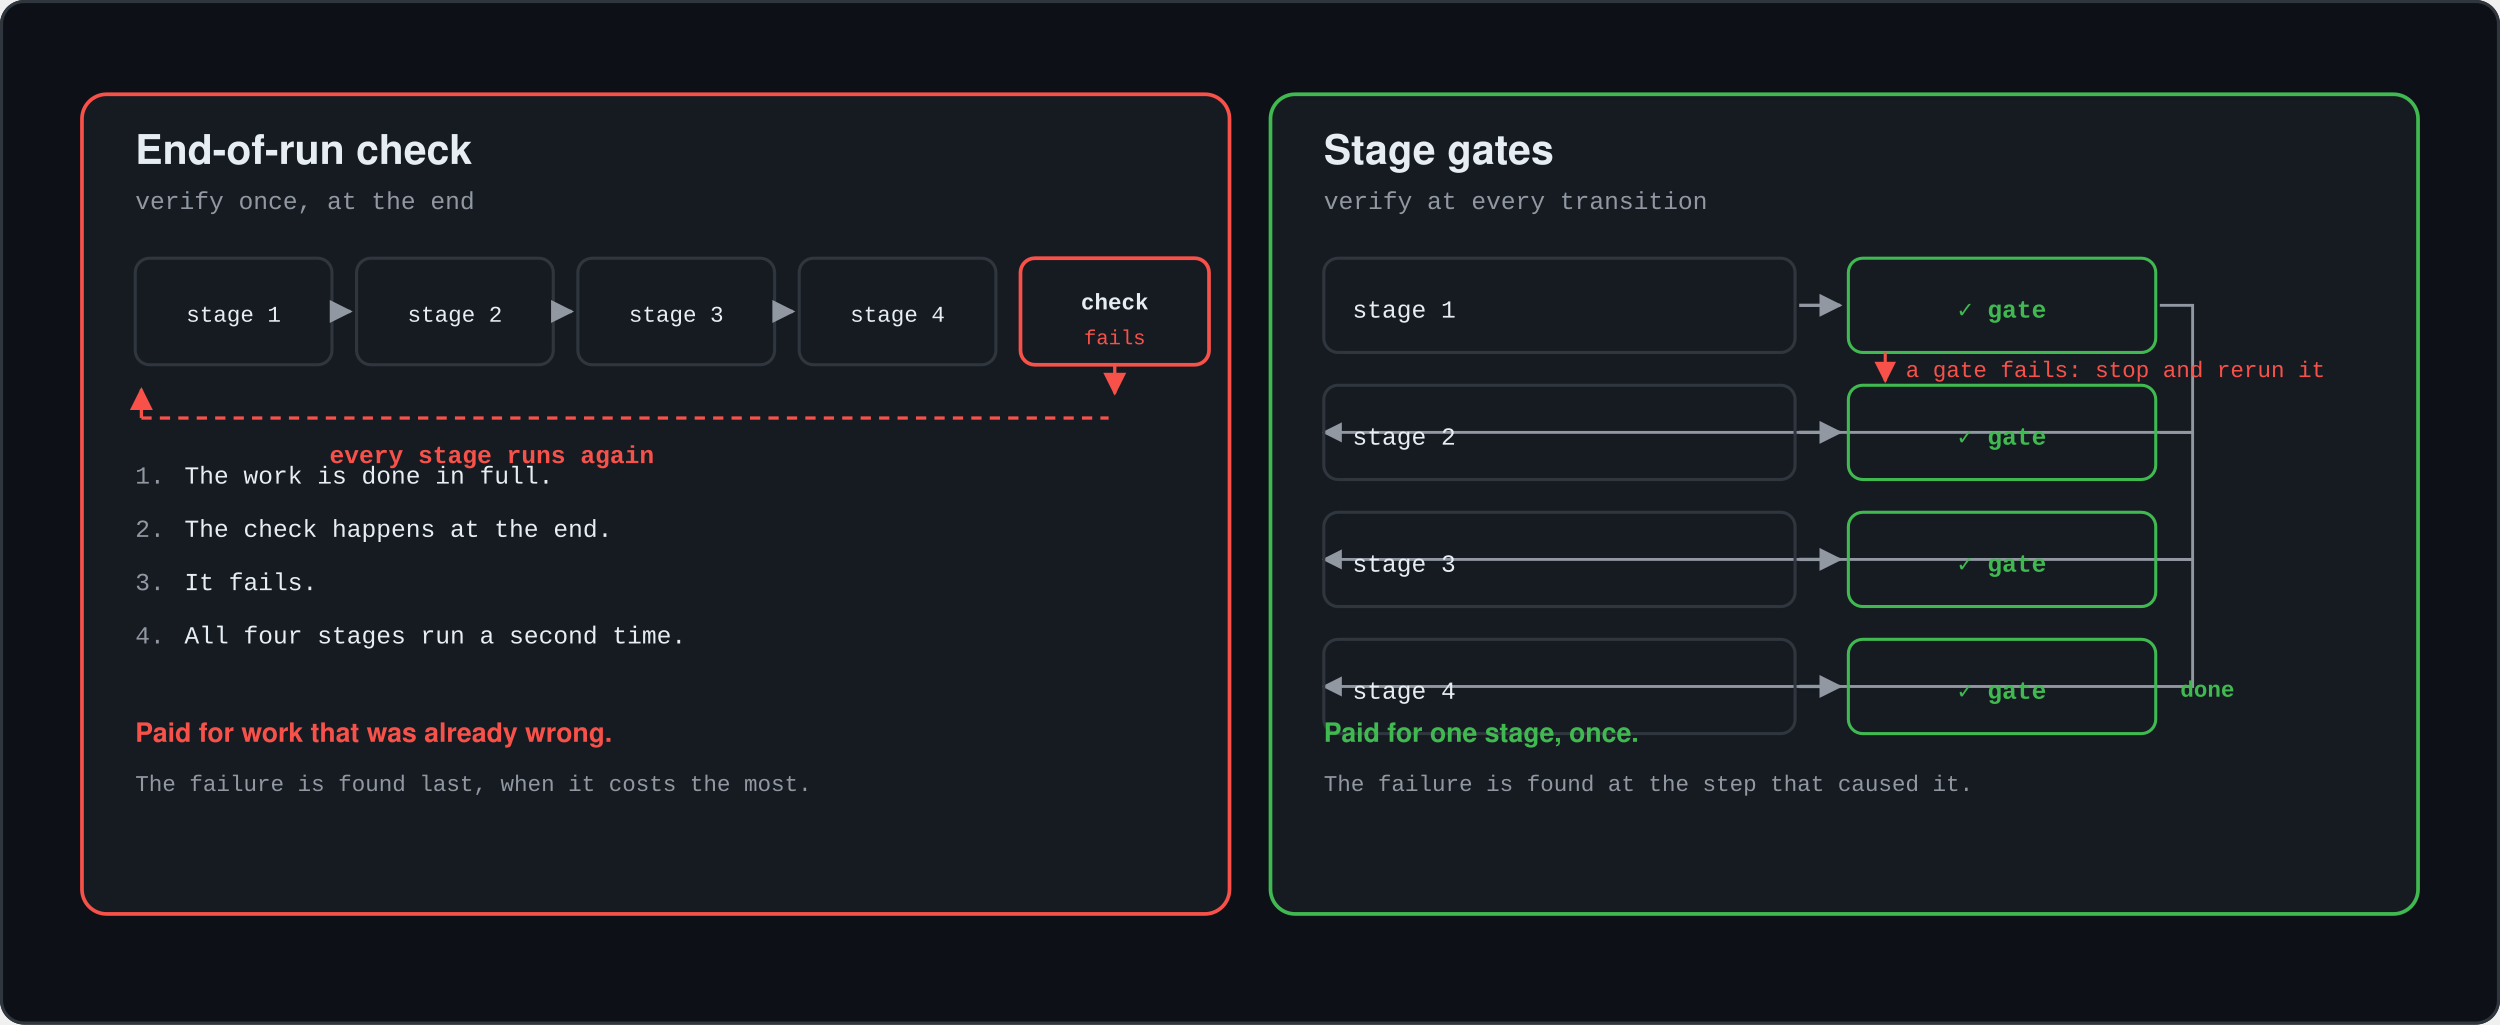
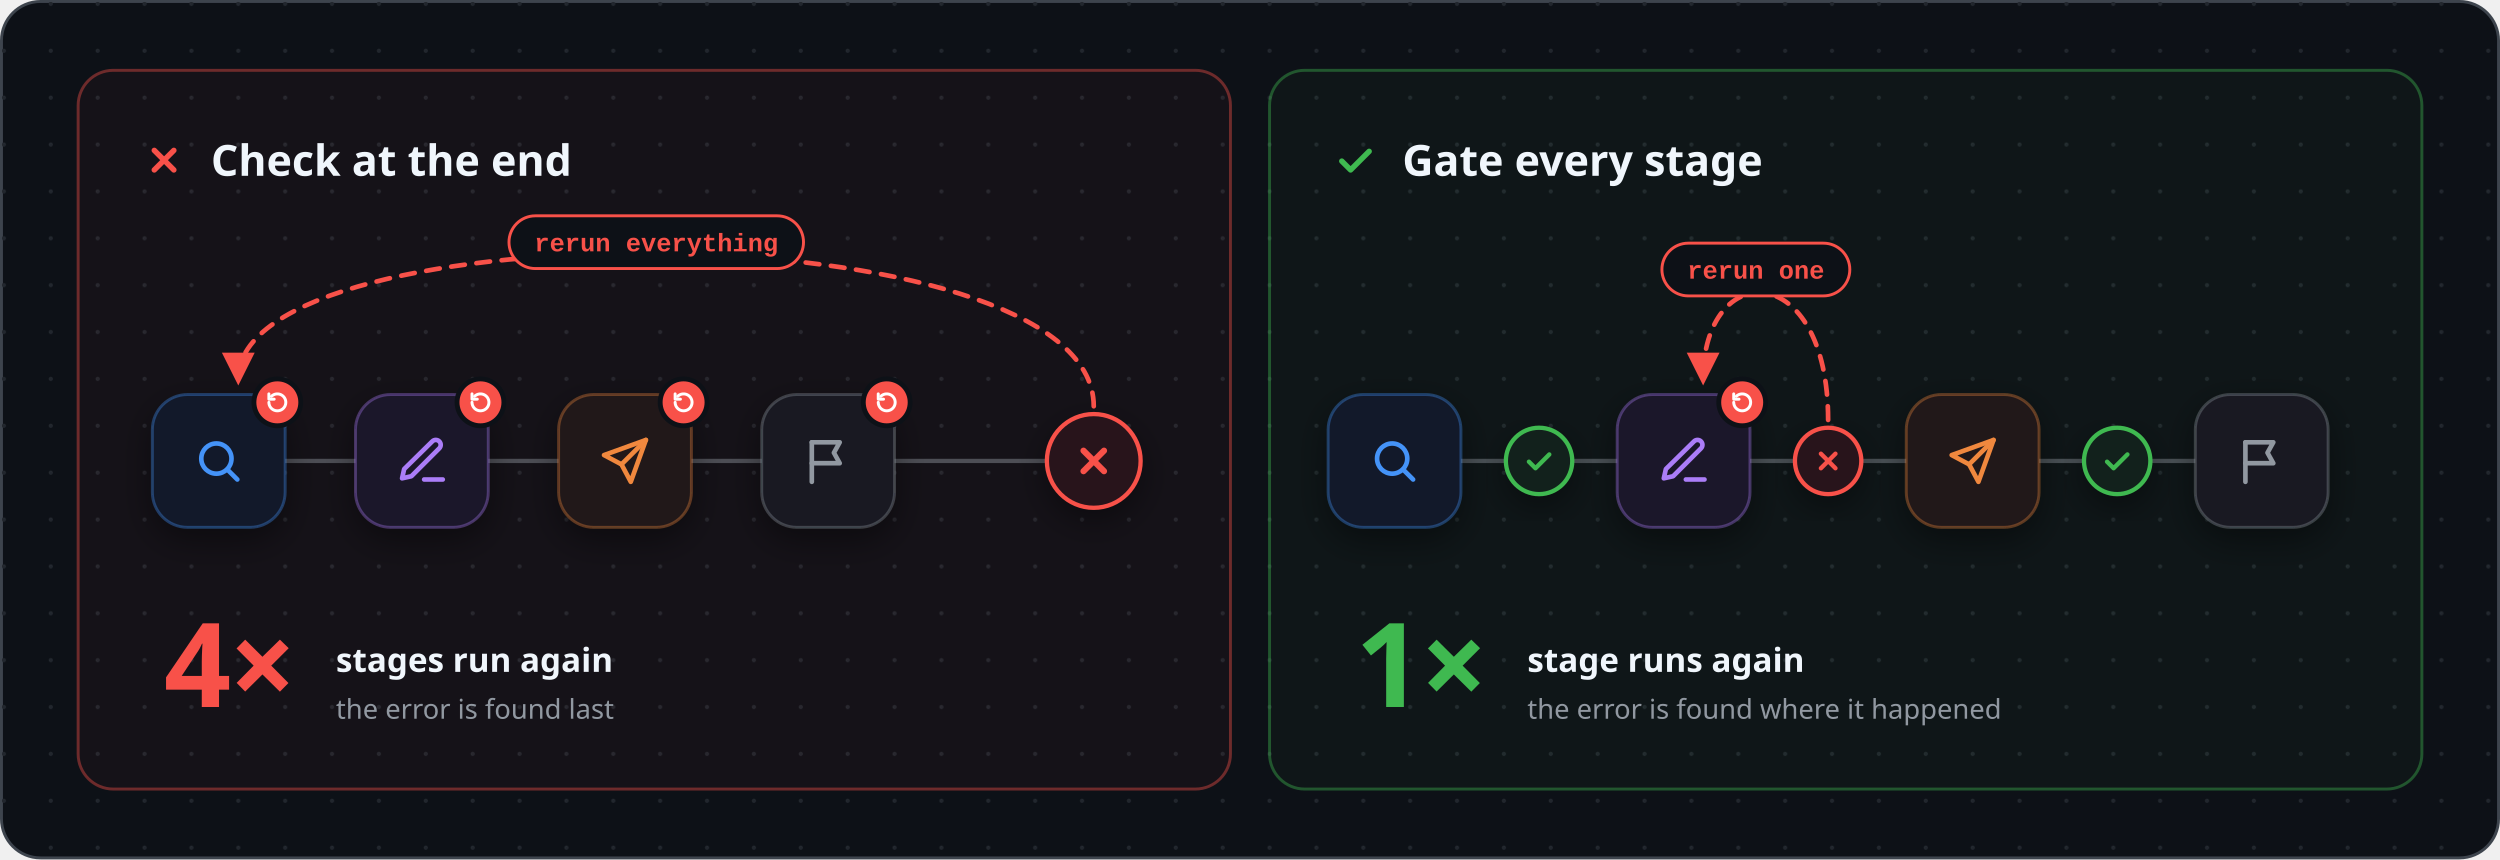
- <svg xmlns="http://www.w3.org/2000/svg" width="1220" height="500" viewBox="0 0 1220 500" role="img" aria-labelledby="t" aria-describedby="d">
+ <svg xmlns="http://www.w3.org/2000/svg" width="1280" height="440" viewBox="0 0 1280 440" role="img" aria-labelledby="t" aria-describedby="d">
  <defs>
-     <marker id="a" viewBox="0 0 10 10" refX="9" refY="5" markerWidth="7" markerHeight="7" orient="auto">
-       <path d="M0 0 L10 5 L0 10 z" fill="#9198a1" />
+     <pattern id="dots" width="24" height="24" patternUnits="userSpaceOnUse">
+       <circle cx="2" cy="2" r="1.1" fill="#21262d" />
+     </pattern>
+     <filter id="sh" x="-30%" y="-30%" width="160%" height="170%">
+       <feDropShadow dx="0" dy="6" stdDeviation="9" flood-color="#000" flood-opacity="0.45" />
+     </filter>
+     <marker id="am" viewBox="0 0 10 10" refX="8" refY="5" markerWidth="7" markerHeight="7" orient="auto">
+       <path d="M0 0L10 5L0 10z" fill="#9198a1" />
    </marker>
-     <marker id="af" viewBox="0 0 10 10" refX="9" refY="5" markerWidth="7" markerHeight="7" orient="auto">
-       <path d="M0 0 L10 5 L0 10 z" fill="#f85149" />
+     <marker id="ag" viewBox="0 0 10 10" refX="8" refY="5" markerWidth="7" markerHeight="7" orient="auto">
+       <path d="M0 0L10 5L0 10z" fill="#3fb950" />
+     </marker>
+     <marker id="ar" viewBox="0 0 10 10" refX="8" refY="5" markerWidth="7" markerHeight="7" orient="auto">
+       <path d="M0 0L10 5L0 10z" fill="#f85149" />
    </marker>
  </defs>
-   <rect width="1220" height="500" rx="12" fill="#0d1117" />
-   <rect x="0.75" y="0.75" width="1218.5" height="498.5" rx="11" fill="none" stroke="#30363d" stroke-width="1.5" />
-   <rect x="40" y="46" width="560" height="400" rx="12" fill="#161b22" stroke="#f85149" stroke-width="1.8" />
-   <text x="66" y="80" font-size="20" font-family="-apple-system, BlinkMacSystemFont, 'Segoe UI', Helvetica, Arial, sans-serif" fill="#e6edf3" font-weight="700">End-of-run check</text>
-   <text x="66" y="102" font-size="12" font-family="ui-monospace, SFMono-Regular, 'SF Mono', Menlo, Consolas, 'Liberation Mono', monospace" fill="#9198a1" font-weight="400">verify once, at the end</text>
-   <rect x="620" y="46" width="560" height="400" rx="12" fill="#161b22" stroke="#3fb950" stroke-width="1.8" />
-   <text x="646" y="80" font-size="20" font-family="-apple-system, BlinkMacSystemFont, 'Segoe UI', Helvetica, Arial, sans-serif" fill="#e6edf3" font-weight="700">Stage gates</text>
-   <text x="646" y="102" font-size="12" font-family="ui-monospace, SFMono-Regular, 'SF Mono', Menlo, Consolas, 'Liberation Mono', monospace" fill="#9198a1" font-weight="400">verify at every transition</text>
-   <rect x="66" y="126" width="96" height="52" rx="7" fill="none" stroke="#30363d" stroke-width="1.5" />
-   <text x="114.0" y="157" font-size="11" font-family="ui-monospace, SFMono-Regular, 'SF Mono', Menlo, Consolas, 'Liberation Mono', monospace" fill="#e6edf3" font-weight="400" text-anchor="middle">stage 1</text>
-   <path d="M164 152.0 L171 152.0" stroke="#9198a1" stroke-width="1.6" marker-end="url(#a)" />
-   <rect x="174" y="126" width="96" height="52" rx="7" fill="none" stroke="#30363d" stroke-width="1.5" />
-   <text x="222.0" y="157" font-size="11" font-family="ui-monospace, SFMono-Regular, 'SF Mono', Menlo, Consolas, 'Liberation Mono', monospace" fill="#e6edf3" font-weight="400" text-anchor="middle">stage 2</text>
-   <path d="M272 152.0 L279 152.0" stroke="#9198a1" stroke-width="1.6" marker-end="url(#a)" />
-   <rect x="282" y="126" width="96" height="52" rx="7" fill="none" stroke="#30363d" stroke-width="1.5" />
-   <text x="330.0" y="157" font-size="11" font-family="ui-monospace, SFMono-Regular, 'SF Mono', Menlo, Consolas, 'Liberation Mono', monospace" fill="#e6edf3" font-weight="400" text-anchor="middle">stage 3</text>
-   <path d="M380 152.0 L387 152.0" stroke="#9198a1" stroke-width="1.6" marker-end="url(#a)" />
-   <rect x="390" y="126" width="96" height="52" rx="7" fill="none" stroke="#30363d" stroke-width="1.5" />
-   <text x="438.0" y="157" font-size="11" font-family="ui-monospace, SFMono-Regular, 'SF Mono', Menlo, Consolas, 'Liberation Mono', monospace" fill="#e6edf3" font-weight="400" text-anchor="middle">stage 4</text>
-   <rect x="498" y="126" width="92" height="52" rx="7" fill="none" stroke="#f85149" stroke-width="1.8" />
-   <text x="544" y="151" font-size="11" font-family="ui-monospace, SFMono-Regular, 'SF Mono', Menlo, Consolas, 'Liberation Mono', monospace" fill="#e6edf3" font-weight="700" text-anchor="middle">check</text>
-   <text x="544" y="168" font-size="10" font-family="ui-monospace, SFMono-Regular, 'SF Mono', Menlo, Consolas, 'Liberation Mono', monospace" fill="#f85149" font-weight="400" text-anchor="middle">fails</text>
-   <path d="M544 178 v14" stroke="#f85149" stroke-width="1.6" marker-end="url(#af)" />
-   <path d="M69 204 h472" stroke="#f85149" stroke-width="1.6" stroke-dasharray="5 4" fill="none" />
-   <path d="M69 204 v-14" stroke="#f85149" stroke-width="1.6" marker-end="url(#af)" />
-   <text x="240" y="226" font-size="12" font-family="ui-monospace, SFMono-Regular, 'SF Mono', Menlo, Consolas, 'Liberation Mono', monospace" fill="#f85149" font-weight="700" text-anchor="middle">every stage runs again</text>
-   <text x="66" y="236" font-size="12" font-family="ui-monospace, SFMono-Regular, 'SF Mono', Menlo, Consolas, 'Liberation Mono', monospace" fill="#9198a1" font-weight="400">1.</text>
-   <text x="90" y="236" font-size="12" font-family="ui-monospace, SFMono-Regular, 'SF Mono', Menlo, Consolas, 'Liberation Mono', monospace" fill="#e6edf3" font-weight="400">The work is done in full.</text>
-   <text x="66" y="262" font-size="12" font-family="ui-monospace, SFMono-Regular, 'SF Mono', Menlo, Consolas, 'Liberation Mono', monospace" fill="#9198a1" font-weight="400">2.</text>
-   <text x="90" y="262" font-size="12" font-family="ui-monospace, SFMono-Regular, 'SF Mono', Menlo, Consolas, 'Liberation Mono', monospace" fill="#e6edf3" font-weight="400">The check happens at the end.</text>
-   <text x="66" y="288" font-size="12" font-family="ui-monospace, SFMono-Regular, 'SF Mono', Menlo, Consolas, 'Liberation Mono', monospace" fill="#9198a1" font-weight="400">3.</text>
-   <text x="90" y="288" font-size="12" font-family="ui-monospace, SFMono-Regular, 'SF Mono', Menlo, Consolas, 'Liberation Mono', monospace" fill="#e6edf3" font-weight="400">It fails.</text>
-   <text x="66" y="314" font-size="12" font-family="ui-monospace, SFMono-Regular, 'SF Mono', Menlo, Consolas, 'Liberation Mono', monospace" fill="#9198a1" font-weight="400">4.</text>
-   <text x="90" y="314" font-size="12" font-family="ui-monospace, SFMono-Regular, 'SF Mono', Menlo, Consolas, 'Liberation Mono', monospace" fill="#e6edf3" font-weight="400">All four stages run a second time.</text>
-   <text x="66" y="362" font-size="13" font-family="-apple-system, BlinkMacSystemFont, 'Segoe UI', Helvetica, Arial, sans-serif" fill="#f85149" font-weight="700">Paid for work that was already wrong.</text>
-   <text x="66" y="386" font-size="11" font-family="ui-monospace, SFMono-Regular, 'SF Mono', Menlo, Consolas, 'Liberation Mono', monospace" fill="#9198a1" font-weight="400">The failure is found last, when it costs the most.</text>
-   <rect x="646" y="126" width="230" height="46" rx="7" fill="none" stroke="#30363d" stroke-width="1.5" />
-   <text x="660" y="155" font-size="12" font-family="ui-monospace, SFMono-Regular, 'SF Mono', Menlo, Consolas, 'Liberation Mono', monospace" fill="#e6edf3" font-weight="400">stage 1</text>
-   <path d="M878 149 L898 149" stroke="#9198a1" stroke-width="1.6" marker-end="url(#a)" />
-   <rect x="902" y="126" width="150" height="46" rx="7" fill="none" stroke="#3fb950" stroke-width="1.5" />
-   <text x="977" y="155" font-size="12" font-family="ui-monospace, SFMono-Regular, 'SF Mono', Menlo, Consolas, 'Liberation Mono', monospace" fill="#3fb950" font-weight="700" text-anchor="middle">✓ gate</text>
-   <path d="M1054 149 h16 v62 h-424" stroke="#9198a1" stroke-width="1.4" fill="none" marker-end="url(#a)" />
-   <rect x="646" y="188" width="230" height="46" rx="7" fill="none" stroke="#30363d" stroke-width="1.5" />
-   <text x="660" y="217" font-size="12" font-family="ui-monospace, SFMono-Regular, 'SF Mono', Menlo, Consolas, 'Liberation Mono', monospace" fill="#e6edf3" font-weight="400">stage 2</text>
-   <path d="M878 211 L898 211" stroke="#9198a1" stroke-width="1.6" marker-end="url(#a)" />
-   <rect x="902" y="188" width="150" height="46" rx="7" fill="none" stroke="#3fb950" stroke-width="1.5" />
-   <text x="977" y="217" font-size="12" font-family="ui-monospace, SFMono-Regular, 'SF Mono', Menlo, Consolas, 'Liberation Mono', monospace" fill="#3fb950" font-weight="700" text-anchor="middle">✓ gate</text>
-   <path d="M1054 211 h16 v62 h-424" stroke="#9198a1" stroke-width="1.4" fill="none" marker-end="url(#a)" />
-   <rect x="646" y="250" width="230" height="46" rx="7" fill="none" stroke="#30363d" stroke-width="1.5" />
-   <text x="660" y="279" font-size="12" font-family="ui-monospace, SFMono-Regular, 'SF Mono', Menlo, Consolas, 'Liberation Mono', monospace" fill="#e6edf3" font-weight="400">stage 3</text>
-   <path d="M878 273 L898 273" stroke="#9198a1" stroke-width="1.6" marker-end="url(#a)" />
-   <rect x="902" y="250" width="150" height="46" rx="7" fill="none" stroke="#3fb950" stroke-width="1.5" />
-   <text x="977" y="279" font-size="12" font-family="ui-monospace, SFMono-Regular, 'SF Mono', Menlo, Consolas, 'Liberation Mono', monospace" fill="#3fb950" font-weight="700" text-anchor="middle">✓ gate</text>
-   <path d="M1054 273 h16 v62 h-424" stroke="#9198a1" stroke-width="1.4" fill="none" marker-end="url(#a)" />
-   <rect x="646" y="312" width="230" height="46" rx="7" fill="none" stroke="#30363d" stroke-width="1.5" />
-   <text x="660" y="341" font-size="12" font-family="ui-monospace, SFMono-Regular, 'SF Mono', Menlo, Consolas, 'Liberation Mono', monospace" fill="#e6edf3" font-weight="400">stage 4</text>
-   <path d="M878 335 L898 335" stroke="#9198a1" stroke-width="1.6" marker-end="url(#a)" />
-   <rect x="902" y="312" width="150" height="46" rx="7" fill="none" stroke="#3fb950" stroke-width="1.5" />
-   <text x="977" y="341" font-size="12" font-family="ui-monospace, SFMono-Regular, 'SF Mono', Menlo, Consolas, 'Liberation Mono', monospace" fill="#3fb950" font-weight="700" text-anchor="middle">✓ gate</text>
-   <text x="1064" y="340" font-size="11" font-family="ui-monospace, SFMono-Regular, 'SF Mono', Menlo, Consolas, 'Liberation Mono', monospace" fill="#3fb950" font-weight="700">done</text>
-   <path d="M920 172 v14" stroke="#f85149" stroke-width="1.5" marker-end="url(#af)" />
-   <text x="930" y="184" font-size="11" font-family="ui-monospace, SFMono-Regular, 'SF Mono', Menlo, Consolas, 'Liberation Mono', monospace" fill="#f85149" font-weight="400">a gate fails: stop and rerun it</text>
-   <text x="646" y="362" font-size="13" font-family="-apple-system, BlinkMacSystemFont, 'Segoe UI', Helvetica, Arial, sans-serif" fill="#3fb950" font-weight="700">Paid for one stage, once.</text>
-   <text x="646" y="386" font-size="11" font-family="ui-monospace, SFMono-Regular, 'SF Mono', Menlo, Consolas, 'Liberation Mono', monospace" fill="#9198a1" font-weight="400">The failure is found at the step that caused it.</text>
+   <rect x="0.75" y="0.75" width="1278.5" height="438.5" rx="20" fill="#0d1117" stroke="#3d444d" stroke-width="1.5" />
+   <rect x="1" y="1" width="1278" height="438" rx="20" fill="url(#dots)" />
+   <rect x="40" y="36" width="590" height="368" rx="18" fill="#f85149" fill-opacity="0.035" stroke="#f85149" stroke-opacity="0.4" stroke-width="1.5" />
+   <g transform="translate(72.0,70.0) scale(1)" fill="none" stroke="#f85149" stroke-width="2.8" stroke-linecap="round" stroke-linejoin="round">
+     <path d="M7 7l10 10M17 7L7 17" />
+   </g>
+   <text x="108" y="90" font-size="22" font-family="-apple-system, BlinkMacSystemFont, 'Segoe UI', 'Noto Sans', Helvetica, Arial, sans-serif" fill="#f0f6fc" font-weight="800" xml:space="preserve" style="white-space:pre">Check at the end</text>
+   <path d="M112 236H560" stroke="#9198a1" stroke-opacity="0.45" stroke-width="2.2" stroke-linecap="round" />
+   <rect x="78.0" y="202.0" width="68" height="68" rx="18" fill="#0d1117" filter="url(#sh)" />
+   <rect x="78.0" y="202.0" width="68" height="68" rx="18" fill="#4493f8" fill-opacity="0.09" stroke="#4493f8" stroke-opacity="0.35" stroke-width="1.5" />
+   <g transform="translate(97.7,221.7) scale(1.19)" fill="none" stroke="#4493f8" stroke-width="2.0" stroke-linecap="round" stroke-linejoin="round">
+     <circle cx="11" cy="11" r="6.5" />
+     <path d="M20 20l-4.3-4.3" />
+   </g>
+   <circle cx="142.0" cy="206.0" r="12" fill="#f85149" stroke="#0d1117" stroke-width="2.5" />
+   <g transform="translate(135.5,199.5) scale(0.5417)" fill="none" stroke="#ffffff" stroke-width="2.8" stroke-linecap="round" stroke-linejoin="round">
+     <path d="M4 12a8 8 0 1 0 2.4-5.7" />
+     <path d="M4 4v5h5" />
+   </g>
+   <rect x="182.0" y="202.0" width="68" height="68" rx="18" fill="#0d1117" filter="url(#sh)" />
+   <rect x="182.0" y="202.0" width="68" height="68" rx="18" fill="#ab7df8" fill-opacity="0.09" stroke="#ab7df8" stroke-opacity="0.35" stroke-width="1.5" />
+   <g transform="translate(201.7,221.7) scale(1.19)" fill="none" stroke="#ab7df8" stroke-width="2.0" stroke-linecap="round" stroke-linejoin="round">
+     <path d="M13 20h8" />
+     <path d="M16.5 3.6a2.1 2.1 0 0 1 3 3L7.5 18.6 3.5 19.5l.9-4z" />
+   </g>
+   <circle cx="246.0" cy="206.0" r="12" fill="#f85149" stroke="#0d1117" stroke-width="2.5" />
+   <g transform="translate(239.5,199.5) scale(0.5417)" fill="none" stroke="#ffffff" stroke-width="2.8" stroke-linecap="round" stroke-linejoin="round">
+     <path d="M4 12a8 8 0 1 0 2.4-5.7" />
+     <path d="M4 4v5h5" />
+   </g>
+   <rect x="286.0" y="202.0" width="68" height="68" rx="18" fill="#0d1117" filter="url(#sh)" />
+   <rect x="286.0" y="202.0" width="68" height="68" rx="18" fill="#f0883e" fill-opacity="0.09" stroke="#f0883e" stroke-opacity="0.35" stroke-width="1.5" />
+   <g transform="translate(305.7,221.7) scale(1.19)" fill="none" stroke="#f0883e" stroke-width="2.0" stroke-linecap="round" stroke-linejoin="round">
+     <path d="M21 3L10.5 13.5" />
+     <path d="M21 3l-6.5 18-4-7.5L3 9.5z" />
+   </g>
+   <circle cx="350.0" cy="206.0" r="12" fill="#f85149" stroke="#0d1117" stroke-width="2.5" />
+   <g transform="translate(343.5,199.5) scale(0.5417)" fill="none" stroke="#ffffff" stroke-width="2.8" stroke-linecap="round" stroke-linejoin="round">
+     <path d="M4 12a8 8 0 1 0 2.4-5.7" />
+     <path d="M4 4v5h5" />
+   </g>
+   <rect x="390.0" y="202.0" width="68" height="68" rx="18" fill="#0d1117" filter="url(#sh)" />
+   <rect x="390.0" y="202.0" width="68" height="68" rx="18" fill="#9198a1" fill-opacity="0.09" stroke="#9198a1" stroke-opacity="0.35" stroke-width="1.5" />
+   <g transform="translate(409.7,221.7) scale(1.19)" fill="none" stroke="#9198a1" stroke-width="2.0" stroke-linecap="round" stroke-linejoin="round">
+     <path d="M5 21V4" />
+     <path d="M5 4h12l-2.5 4.5L17 13H5" />
+   </g>
+   <circle cx="454.0" cy="206.0" r="12" fill="#f85149" stroke="#0d1117" stroke-width="2.5" />
+   <g transform="translate(447.5,199.5) scale(0.5417)" fill="none" stroke="#ffffff" stroke-width="2.8" stroke-linecap="round" stroke-linejoin="round">
+     <path d="M4 12a8 8 0 1 0 2.4-5.7" />
+     <path d="M4 4v5h5" />
+   </g>
+   <circle cx="560" cy="236" r="24" fill="#0d1117" filter="url(#sh)" />
+   <circle cx="560" cy="236" r="24" fill="#f85149" fill-opacity="0.12" stroke="#f85149" stroke-width="2.2" />
+   <g transform="translate(547.4,223.4) scale(1.05)" fill="none" stroke="#f85149" stroke-width="3.0" stroke-linecap="round" stroke-linejoin="round">
+     <path d="M7 7l10 10M17 7L7 17" />
+   </g>
+   <path d="M560 208 C560 106.0, 122 106.0, 122 194.0" fill="none" stroke="#f85149" stroke-width="2.4" stroke-dasharray="7 6" stroke-linecap="round" marker-end="url(#ar)" />
+   <rect x="260.6" y="110.5" width="150.8" height="27" rx="13.5" fill="#0d1117" stroke="#f85149" stroke-width="1.5" />
+   <text x="336" y="128.68" font-size="13" font-family="ui-monospace, SFMono-Regular, 'SF Mono', Menlo, Consolas, 'Liberation Mono', monospace" fill="#f85149" font-weight="700" text-anchor="middle" xml:space="preserve" style="white-space:pre">rerun everything</text>
+   <text x="84" y="362" font-size="60" font-family="-apple-system, BlinkMacSystemFont, 'Segoe UI', 'Noto Sans', Helvetica, Arial, sans-serif" fill="#f85149" font-weight="800" letter-spacing="-1" xml:space="preserve" style="white-space:pre">4×</text>
+   <text x="172" y="344" font-size="17" font-family="-apple-system, BlinkMacSystemFont, 'Segoe UI', 'Noto Sans', Helvetica, Arial, sans-serif" fill="#f0f6fc" font-weight="700" xml:space="preserve" style="white-space:pre">stages run again</text>
+   <text x="172" y="368" font-size="14" font-family="-apple-system, BlinkMacSystemFont, 'Segoe UI', 'Noto Sans', Helvetica, Arial, sans-serif" fill="#9198a1" font-weight="400" xml:space="preserve" style="white-space:pre">the error is found last</text>
+   <rect x="650" y="36" width="590" height="368" rx="18" fill="#3fb950" fill-opacity="0.035" stroke="#3fb950" stroke-opacity="0.4" stroke-width="1.5" />
+   <g transform="translate(682.0,70.0) scale(1)" fill="none" stroke="#3fb950" stroke-width="2.8" stroke-linecap="round" stroke-linejoin="round">
+     <path d="M5 12.5l4.5 4.5L19 7.5" />
+   </g>
+   <text x="718" y="90" font-size="22" font-family="-apple-system, BlinkMacSystemFont, 'Segoe UI', 'Noto Sans', Helvetica, Arial, sans-serif" fill="#f0f6fc" font-weight="800" xml:space="preserve" style="white-space:pre">Gate every stage</text>
+   <path d="M714 236H1158" stroke="#9198a1" stroke-opacity="0.45" stroke-width="2.2" stroke-linecap="round" />
+   <rect x="680.0" y="202.0" width="68" height="68" rx="18" fill="#0d1117" filter="url(#sh)" />
+   <rect x="680.0" y="202.0" width="68" height="68" rx="18" fill="#4493f8" fill-opacity="0.09" stroke="#4493f8" stroke-opacity="0.35" stroke-width="1.5" />
+   <g transform="translate(699.7,221.7) scale(1.19)" fill="none" stroke="#4493f8" stroke-width="2.0" stroke-linecap="round" stroke-linejoin="round">
+     <circle cx="11" cy="11" r="6.5" />
+     <path d="M20 20l-4.3-4.3" />
+   </g>
+   <rect x="828.0" y="202.0" width="68" height="68" rx="18" fill="#0d1117" filter="url(#sh)" />
+   <rect x="828.0" y="202.0" width="68" height="68" rx="18" fill="#ab7df8" fill-opacity="0.09" stroke="#ab7df8" stroke-opacity="0.35" stroke-width="1.5" />
+   <g transform="translate(847.7,221.7) scale(1.19)" fill="none" stroke="#ab7df8" stroke-width="2.0" stroke-linecap="round" stroke-linejoin="round">
+     <path d="M13 20h8" />
+     <path d="M16.5 3.6a2.1 2.1 0 0 1 3 3L7.5 18.6 3.5 19.5l.9-4z" />
+   </g>
+   <circle cx="892.0" cy="206.0" r="12" fill="#f85149" stroke="#0d1117" stroke-width="2.5" />
+   <g transform="translate(885.5,199.5) scale(0.5417)" fill="none" stroke="#ffffff" stroke-width="2.8" stroke-linecap="round" stroke-linejoin="round">
+     <path d="M4 12a8 8 0 1 0 2.4-5.7" />
+     <path d="M4 4v5h5" />
+   </g>
+   <rect x="976.0" y="202.0" width="68" height="68" rx="18" fill="#0d1117" filter="url(#sh)" />
+   <rect x="976.0" y="202.0" width="68" height="68" rx="18" fill="#f0883e" fill-opacity="0.09" stroke="#f0883e" stroke-opacity="0.35" stroke-width="1.5" />
+   <g transform="translate(995.7,221.7) scale(1.19)" fill="none" stroke="#f0883e" stroke-width="2.0" stroke-linecap="round" stroke-linejoin="round">
+     <path d="M21 3L10.5 13.5" />
+     <path d="M21 3l-6.5 18-4-7.5L3 9.5z" />
+   </g>
+   <rect x="1124.0" y="202.0" width="68" height="68" rx="18" fill="#0d1117" filter="url(#sh)" />
+   <rect x="1124.0" y="202.0" width="68" height="68" rx="18" fill="#9198a1" fill-opacity="0.09" stroke="#9198a1" stroke-opacity="0.35" stroke-width="1.5" />
+   <g transform="translate(1143.7,221.7) scale(1.19)" fill="none" stroke="#9198a1" stroke-width="2.0" stroke-linecap="round" stroke-linejoin="round">
+     <path d="M5 21V4" />
+     <path d="M5 4h12l-2.5 4.5L17 13H5" />
+   </g>
+   <circle cx="788.0" cy="236" r="17" fill="#0d1117" filter="url(#sh)" />
+   <circle cx="788.0" cy="236" r="17" fill="#3fb950" fill-opacity="0.12" stroke="#3fb950" stroke-width="2.2" />
+   <g transform="translate(779.1,227.1) scale(0.7438)" fill="none" stroke="#3fb950" stroke-width="3.0" stroke-linecap="round" stroke-linejoin="round">
+     <path d="M5 12.5l4.5 4.5L19 7.5" />
+   </g>
+   <circle cx="936.0" cy="236" r="17" fill="#0d1117" filter="url(#sh)" />
+   <circle cx="936.0" cy="236" r="17" fill="#f85149" fill-opacity="0.12" stroke="#f85149" stroke-width="2.2" />
+   <g transform="translate(927.1,227.1) scale(0.7438)" fill="none" stroke="#f85149" stroke-width="3.0" stroke-linecap="round" stroke-linejoin="round">
+     <path d="M7 7l10 10M17 7L7 17" />
+   </g>
+   <circle cx="1084.0" cy="236" r="17" fill="#0d1117" filter="url(#sh)" />
+   <circle cx="1084.0" cy="236" r="17" fill="#3fb950" fill-opacity="0.12" stroke="#3fb950" stroke-width="2.2" />
+   <g transform="translate(1075.1,227.1) scale(0.7438)" fill="none" stroke="#3fb950" stroke-width="3.0" stroke-linecap="round" stroke-linejoin="round">
+     <path d="M5 12.5l4.5 4.5L19 7.5" />
+   </g>
+   <path d="M936.0 215 C936.0 132.0, 872 132.0, 872 194.0" fill="none" stroke="#f85149" stroke-width="2.4" stroke-dasharray="7 6" stroke-linecap="round" marker-end="url(#ar)" />
+   <rect x="850.9" y="124.5" width="96.2" height="27" rx="13.5" fill="#0d1117" stroke="#f85149" stroke-width="1.5" />
+   <text x="899.0" y="142.68" font-size="13" font-family="ui-monospace, SFMono-Regular, 'SF Mono', Menlo, Consolas, 'Liberation Mono', monospace" fill="#f85149" font-weight="700" text-anchor="middle" xml:space="preserve" style="white-space:pre">rerun one</text>
+   <text x="694" y="362" font-size="60" font-family="-apple-system, BlinkMacSystemFont, 'Segoe UI', 'Noto Sans', Helvetica, Arial, sans-serif" fill="#3fb950" font-weight="800" letter-spacing="-1" xml:space="preserve" style="white-space:pre">1×</text>
+   <text x="782" y="344" font-size="17" font-family="-apple-system, BlinkMacSystemFont, 'Segoe UI', 'Noto Sans', Helvetica, Arial, sans-serif" fill="#f0f6fc" font-weight="700" xml:space="preserve" style="white-space:pre">stage runs again</text>
+   <text x="782" y="368" font-size="14" font-family="-apple-system, BlinkMacSystemFont, 'Segoe UI', 'Noto Sans', Helvetica, Arial, sans-serif" fill="#9198a1" font-weight="400" xml:space="preserve" style="white-space:pre">the error is found where it happened</text>
</svg>
